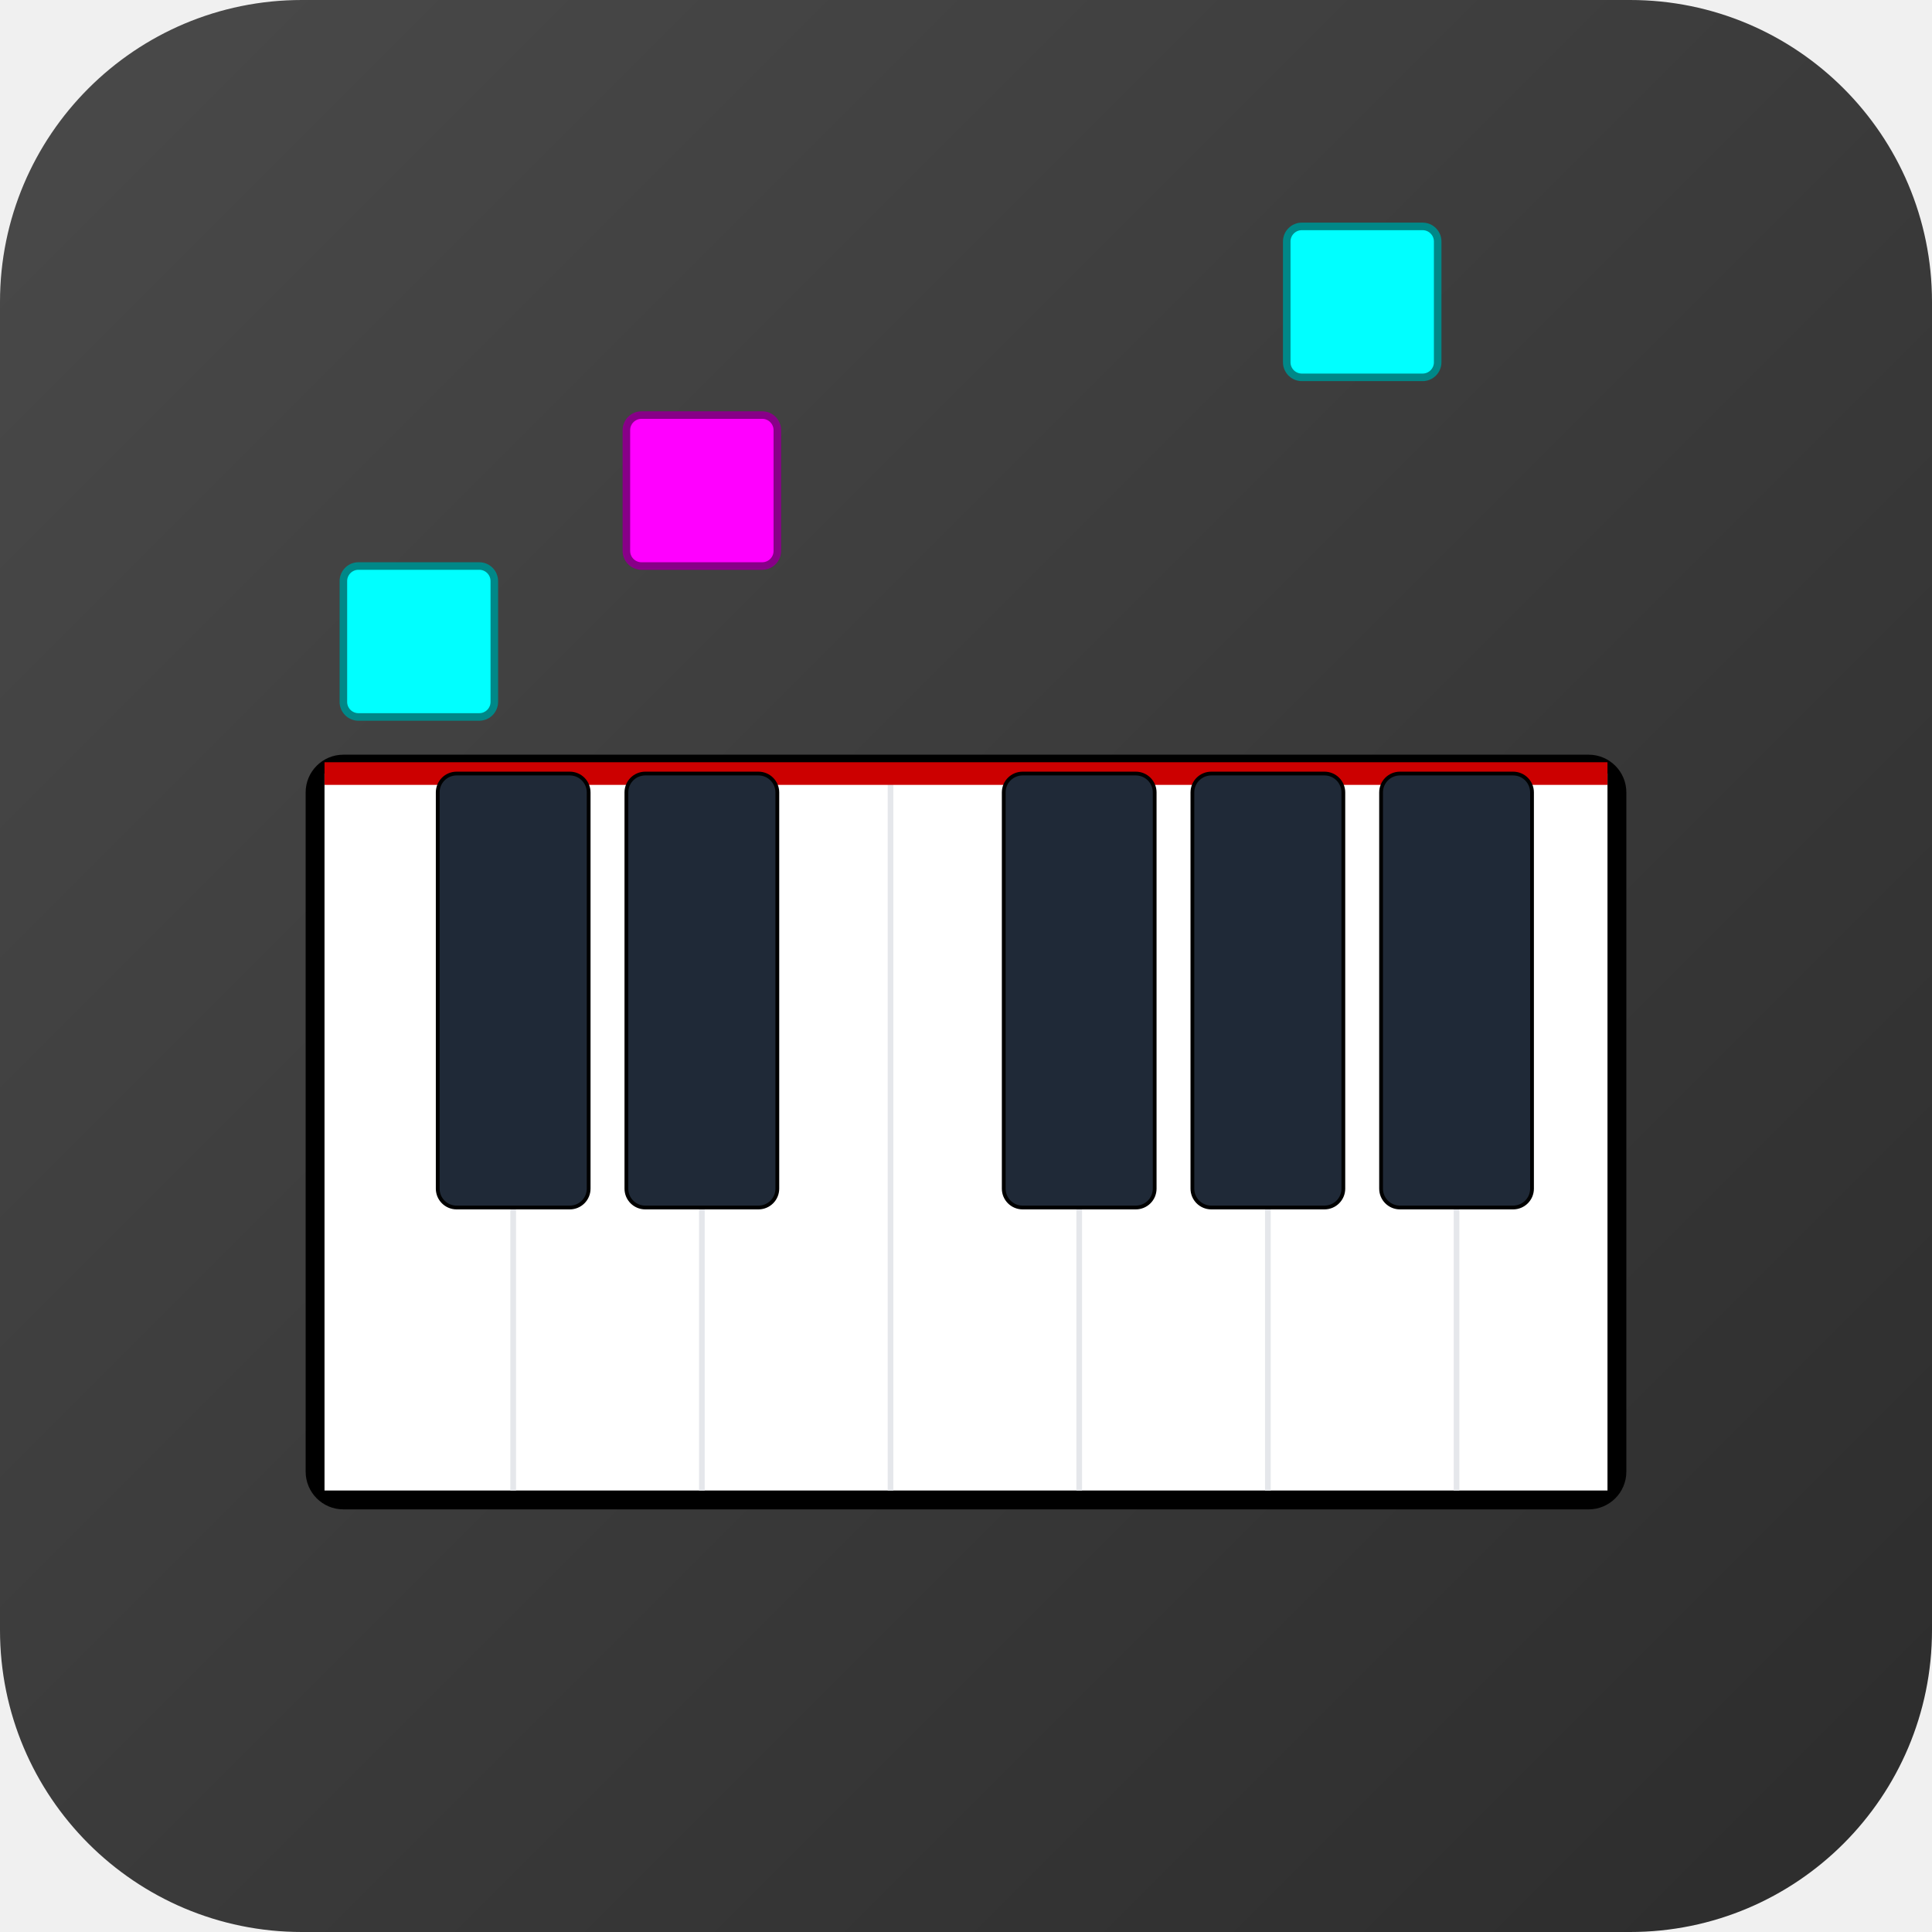
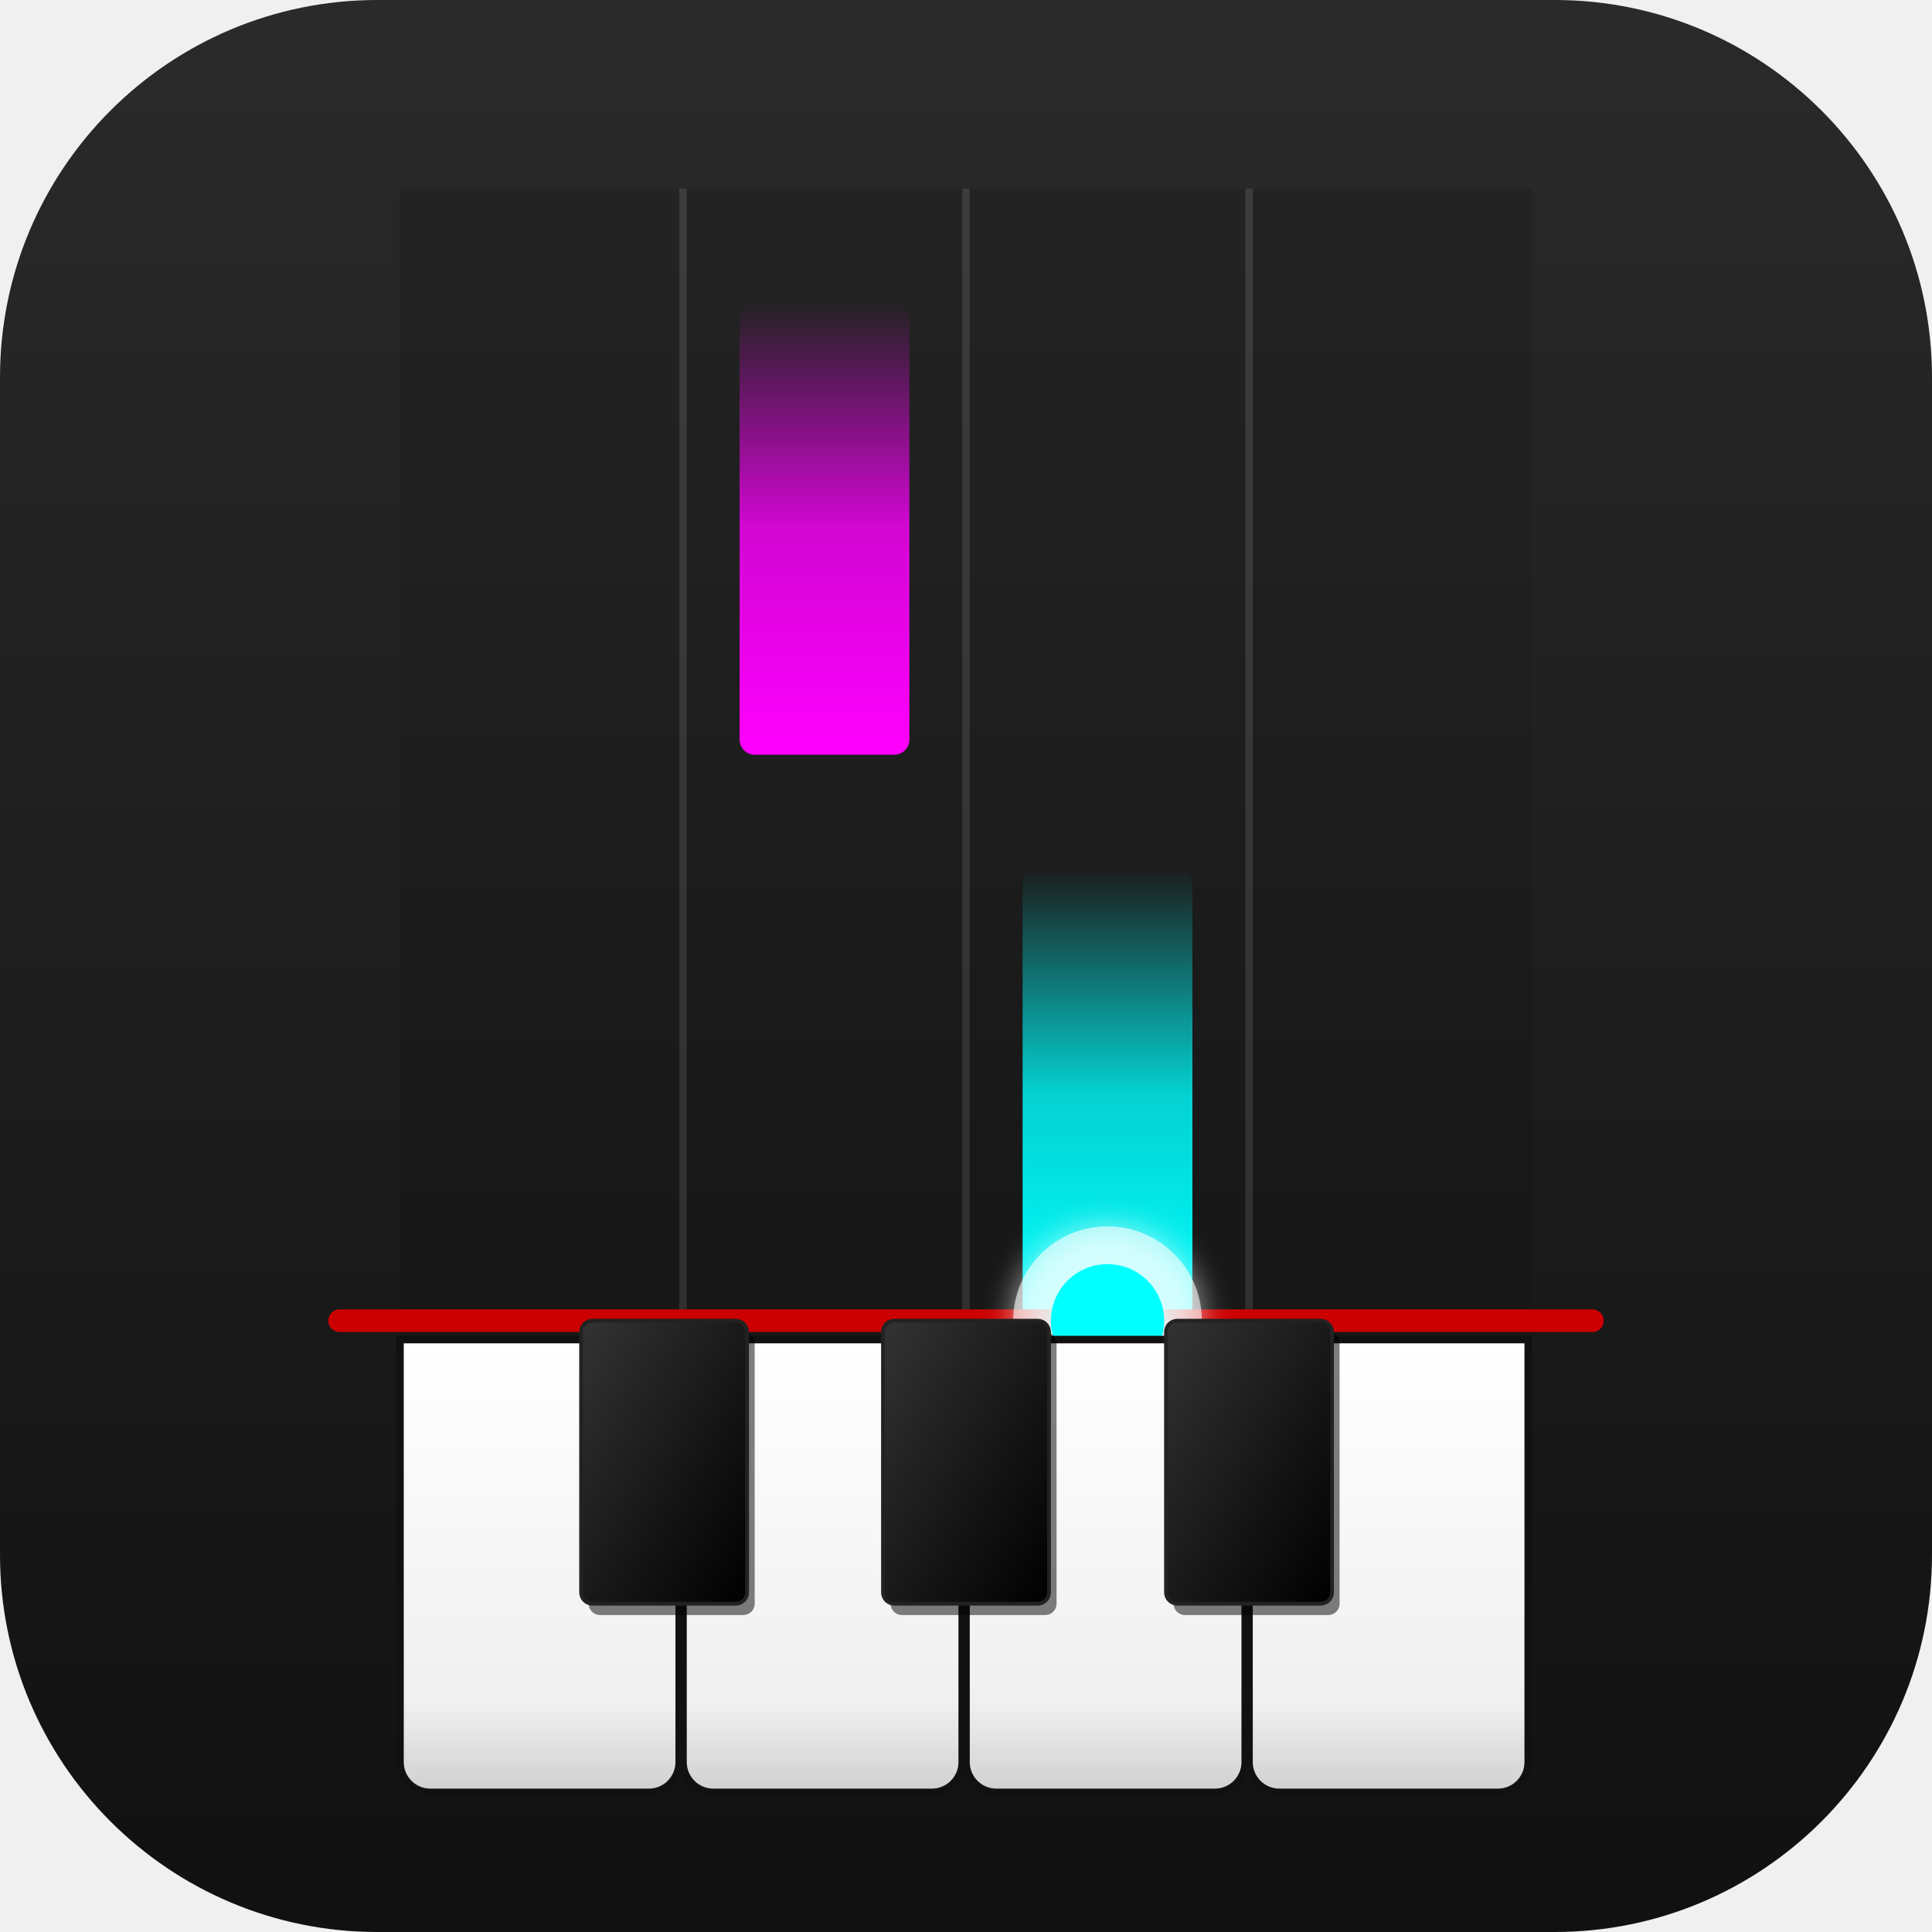
<svg xmlns="http://www.w3.org/2000/svg" width="512" height="512" viewBox="0 0 512 512" fill="none">
  <defs>
-     <linearGradient id="icon-gradient" x1="0%" y1="0%" x2="100%" y2="100%">
-       <stop offset="0%" style="stop-color:#4A4A4A;" />
-       <stop offset="100%" style="stop-color:#2C2C2C;" />
+     <linearGradient id="bg-grad" x1="256" y1="0" x2="256" y2="512" gradientUnits="userSpaceOnUse">
+       <stop offset="0" stop-color="#2a2a2a" />
+       <stop offset="1" stop-color="#111111" />
    </linearGradient>
+     <linearGradient id="white-key-grad" x1="0" y1="0" x2="0" y2="1">
+       <stop offset="0" stop-color="#FFFFFF" />
+       <stop offset="0.8" stop-color="#F0F0F0" />
+       <stop offset="1" stop-color="#D0D0D0" />
+     </linearGradient>
+     <linearGradient id="black-key-grad" x1="0" y1="0" x2="1" y2="1">
+       <stop offset="0" stop-color="#333333" />
+       <stop offset="1" stop-color="#000000" />
+     </linearGradient>
+     <linearGradient id="cyan-trail" x1="0" y1="0" x2="0" y2="1">
+       <stop offset="0" stop-color="#00FFFF" stop-opacity="0" />
+       <stop offset="0.5" stop-color="#00FFFF" stop-opacity="0.8" />
+       <stop offset="1" stop-color="#00FFFF" />
+     </linearGradient>
+     <linearGradient id="magenta-trail" x1="0" y1="0" x2="0" y2="1">
+       <stop offset="0" stop-color="#FF00FF" stop-opacity="0" />
+       <stop offset="0.5" stop-color="#FF00FF" stop-opacity="0.8" />
+       <stop offset="1" stop-color="#FF00FF" />
+     </linearGradient>
+     <filter id="glow" x="-50%" y="-50%" width="200%" height="200%">
+       <feGaussianBlur in="SourceGraphic" stdDeviation="4" result="blur" />
+       <feColorMatrix in="blur" type="matrix" values="1 0 0 0 0  0 1 0 0 0  0 0 1 0 0  0 0 0 18 -7" result="goo" />
+       <feMerge>
+         <feMergeNode in="blur" />
+         <feMergeNode in="SourceGraphic" />
+       </feMerge>
+     </filter>
  </defs>
-   <rect width="512" height="512" rx="80" fill="url(#icon-gradient)" />
-   <g transform="translate(81, 200)">
-     <rect x="10" y="-50" width="40" height="40" rx="4" fill="#00FFFF" stroke="#008888" stroke-width="2" />
-     <rect x="85" y="-90" width="40" height="40" rx="4" fill="#FF00FF" stroke="#880088" stroke-width="2" />
-     <rect x="260" y="-140" width="40" height="40" rx="4" fill="#00FFFF" stroke="#008888" stroke-width="2" />
-     <rect width="350" height="200" rx="10" fill="#000" />
-     <rect x="5" y="5" width="340" height="190" fill="#FFF" />
-     <path d="M 55 120 L 55 195 M 105 120 L 105 195 M 155 5 L 155 195 M 205 120 L 205 195 M 255 120 L 255 195 M 305 5 L 305 195" stroke="#E5E7EB" stroke-width="1.5" />
-     <line x1="5" y1="5" x2="345" y2="5" stroke="#CC0000" stroke-width="6" />
-     <g id="black-keys">
-       <rect x="35" y="5" width="40" height="115" rx="5" fill="#1F2937" stroke="#000" stroke-width="1" />
-       <rect x="85" y="5" width="40" height="115" rx="5" fill="#1F2937" stroke="#000" stroke-width="1" />
-       <rect x="185" y="5" width="40" height="115" rx="5" fill="#1F2937" stroke="#000" stroke-width="1" />
-       <rect x="235" y="5" width="40" height="115" rx="5" fill="#1F2937" stroke="#000" stroke-width="1" />
-       <rect x="285" y="5" width="40" height="115" rx="5" fill="#1F2937" stroke="#000" stroke-width="1" />
-     </g>
+   <rect width="512" height="512" rx="100" fill="url(#bg-grad)" />
+   <g opacity="0.1">
+     <rect x="106" y="50" width="300" height="400" fill="#000" />
+     <line x1="181" y1="50" x2="181" y2="350" stroke="#FFF" stroke-width="2" />
+     <line x1="256" y1="50" x2="256" y2="350" stroke="#FFF" stroke-width="2" />
+     <line x1="331" y1="50" x2="331" y2="350" stroke="#FFF" stroke-width="2" />
+   </g>
+   <rect x="196" y="80" width="45" height="120" rx="4" fill="url(#magenta-trail)" />
+   <rect x="271" y="230" width="45" height="120" rx="4" fill="url(#cyan-trail)" />
+   <line x1="90" y1="350" x2="422" y2="350" stroke="#CC0000" stroke-width="6" stroke-linecap="round" />
+   <g filter="url(#glow)">
+     <circle cx="293.5" cy="350" r="25" fill="#FFF" fill-opacity="0.6" />
+     <circle cx="293.5" cy="350" r="15" fill="#00FFFF" />
+   </g>
+   <g transform="translate(106, 355)">
+     <path d="M0 0 H74 V112 C74 116.4 70.4 120 66 120 H8 C3.6 120 0 116.4 0 112 V0Z" fill="url(#white-key-grad)" stroke="#111" stroke-width="2" />
+     <path d="M75 0 H149 V112 C149 116.4 145.4 120 141 120 H83 C78.6 120 75 116.4 75 112 V0Z" fill="url(#white-key-grad)" stroke="#111" stroke-width="2" />
+     <path d="M150 0 H224 V112 C224 116.4 220.4 120 216 120 H158 C153.6 120 150 116.4 150 112 V0Z" fill="url(#white-key-grad)" stroke="#111" stroke-width="2" />
+     <path d="M225 0 H299 V112 C299 116.4 295.4 120 291 120 H233 C228.6 120 225 116.4 225 112 V0Z" fill="url(#white-key-grad)" stroke="#111" stroke-width="2" />
+     <rect x="50" y="-2" width="44" height="75" rx="3" fill="#000" fill-opacity="0.5" />
+     <rect x="130" y="-2" width="44" height="75" rx="3" fill="#000" fill-opacity="0.5" />
+     <rect x="205" y="-2" width="44" height="75" rx="3" fill="#000" fill-opacity="0.5" />
+     <rect x="48" y="-5" width="44" height="75" rx="3" fill="url(#black-key-grad)" stroke="#222" stroke-width="1" />
+     <rect x="128" y="-5" width="44" height="75" rx="3" fill="url(#black-key-grad)" stroke="#222" stroke-width="1" />
+     <rect x="203" y="-5" width="44" height="75" rx="3" fill="url(#black-key-grad)" stroke="#222" stroke-width="1" />
  </g>
</svg>
